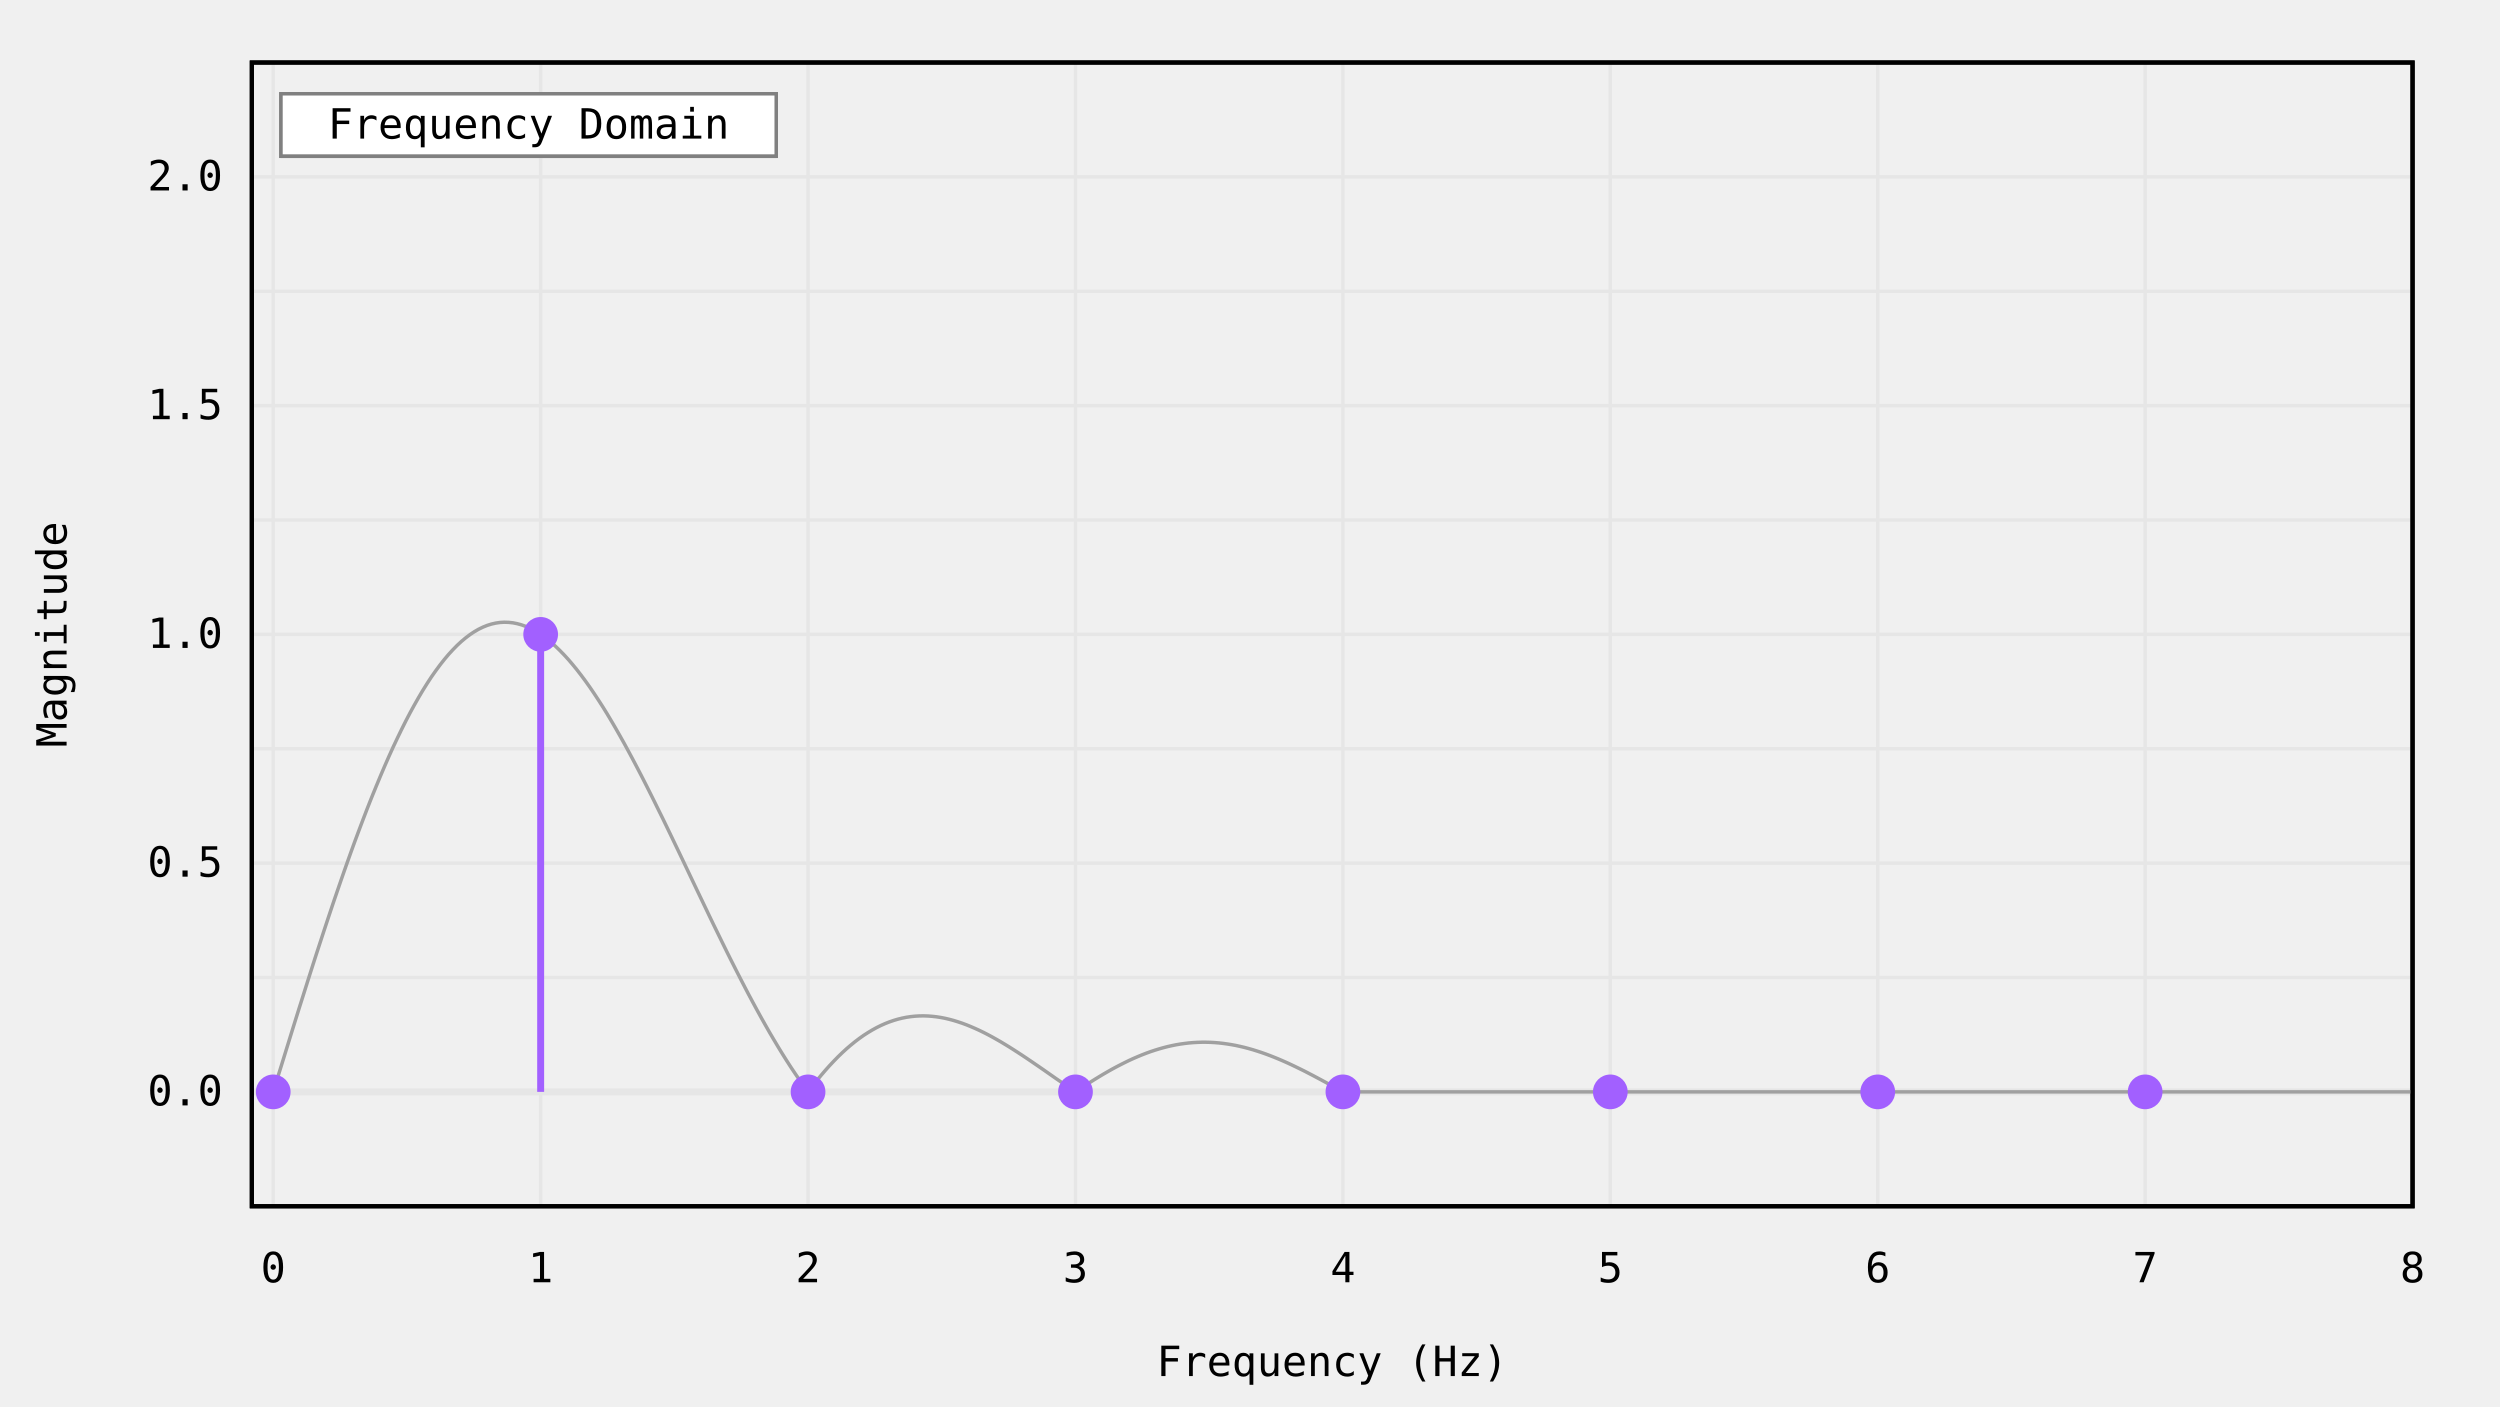
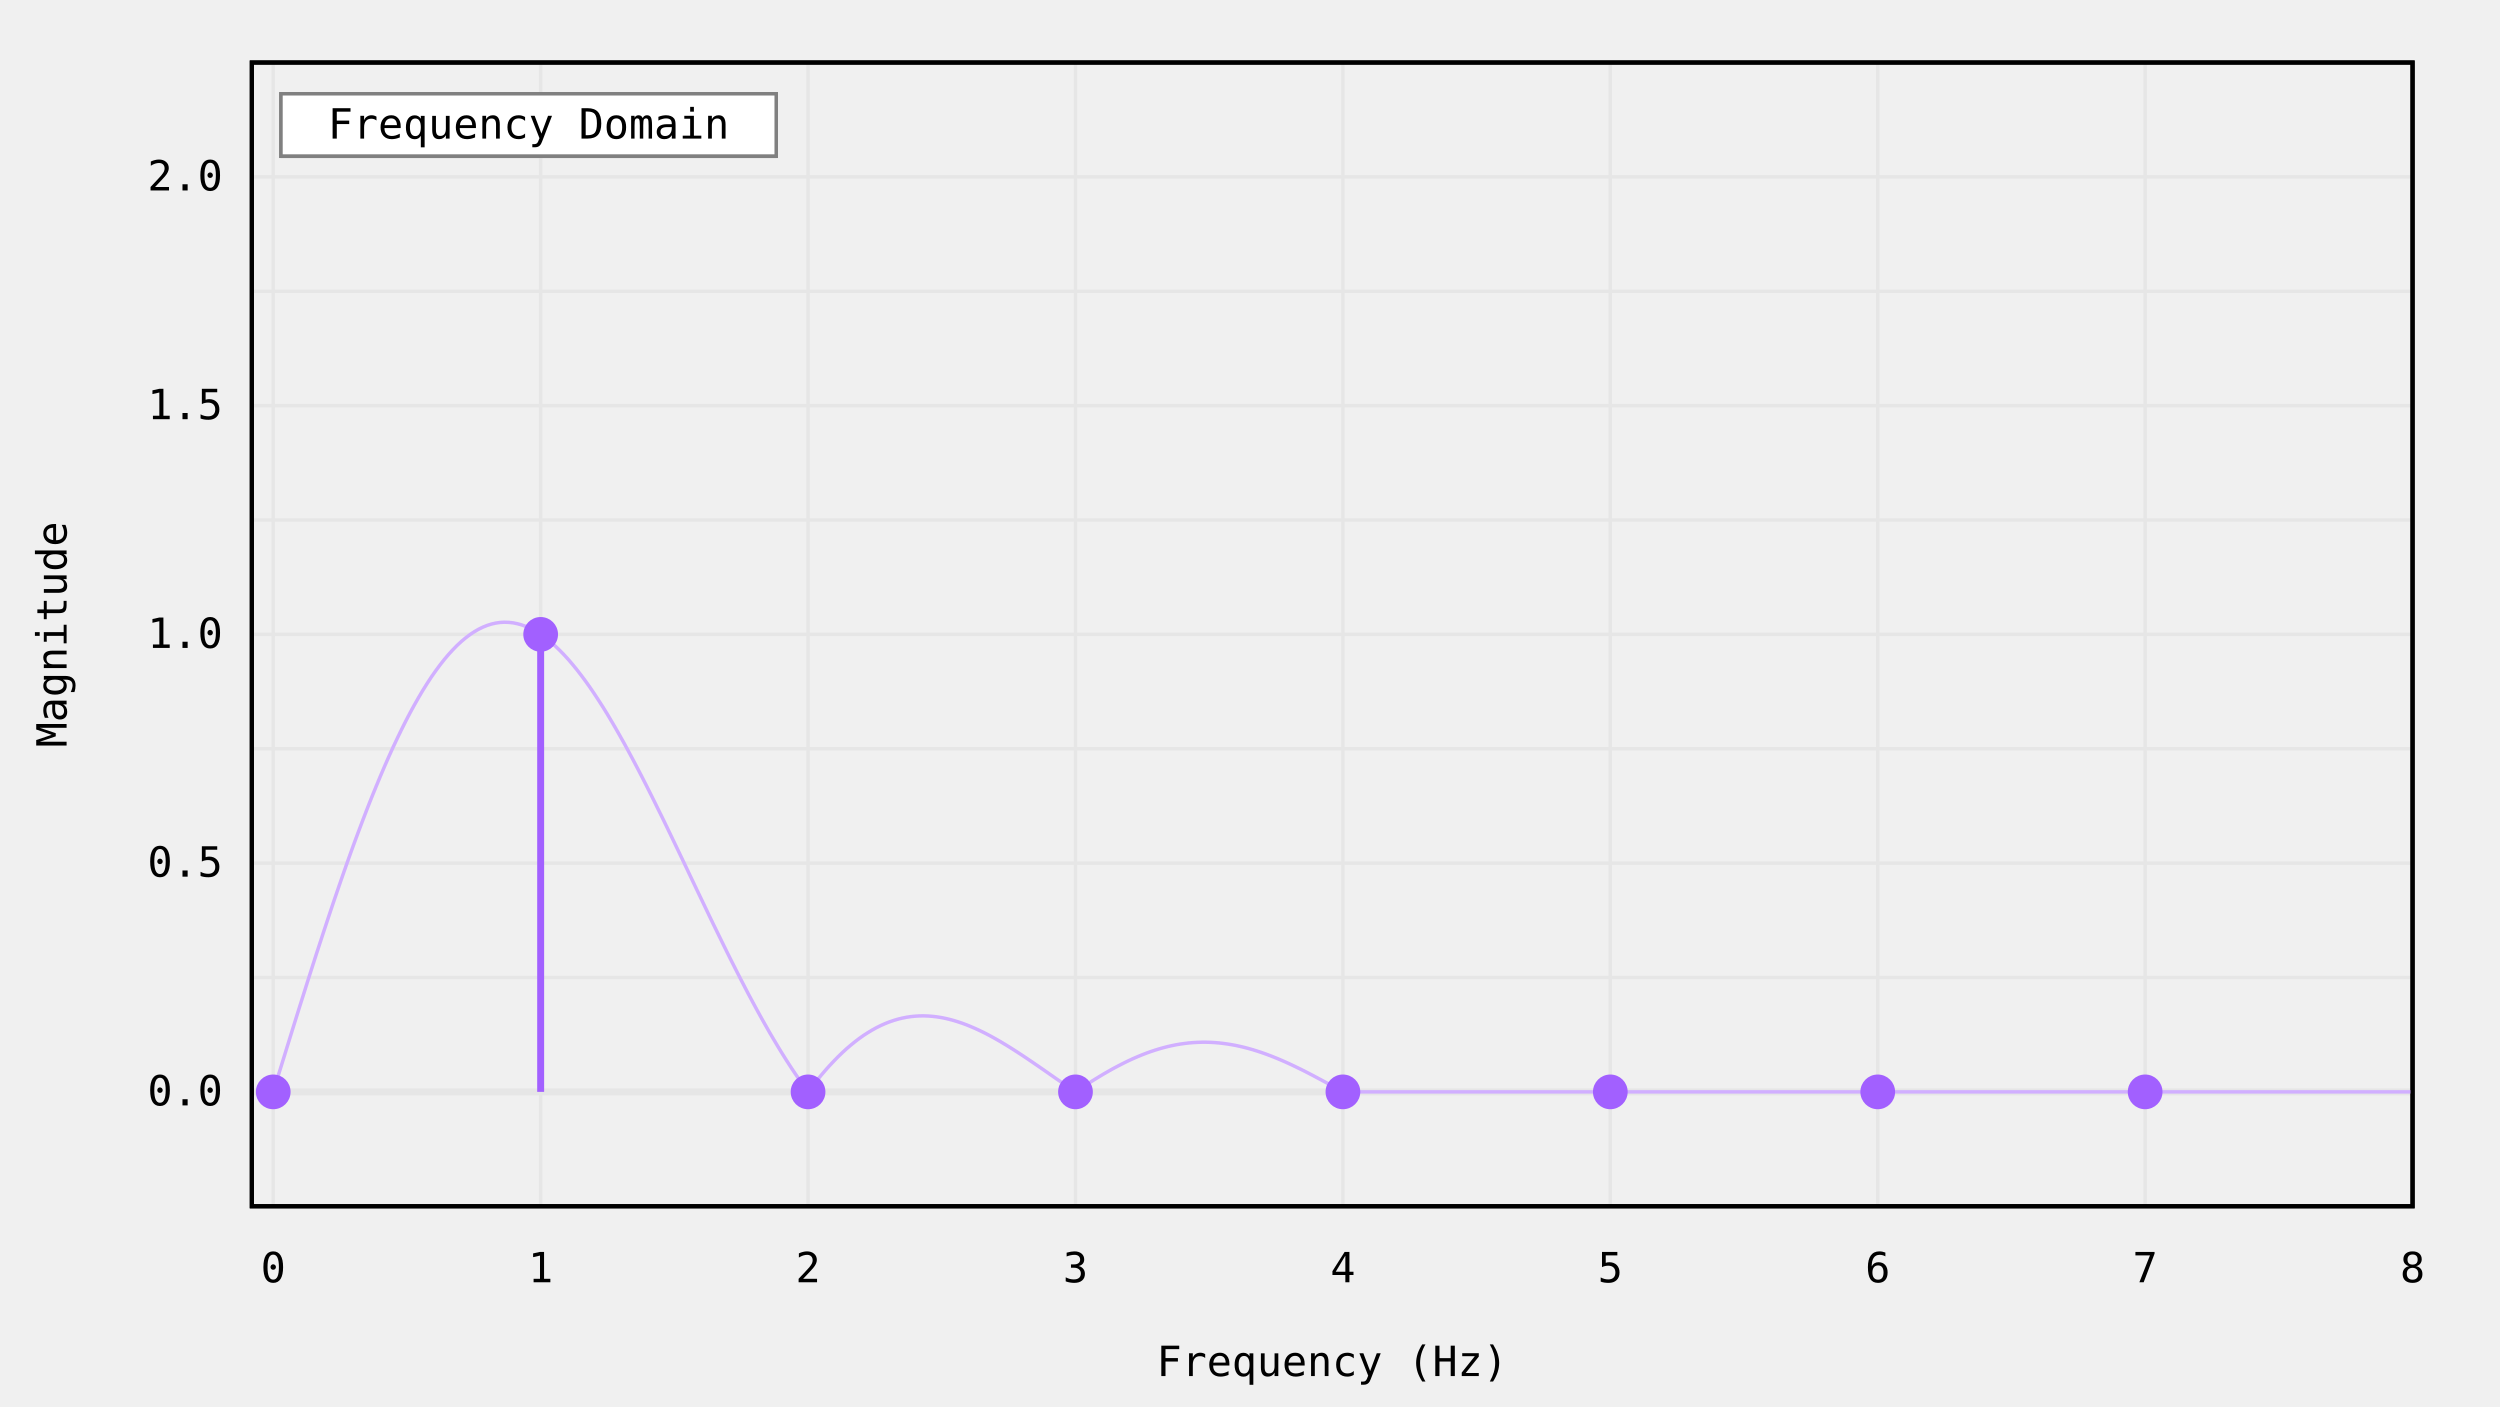
<svg xmlns="http://www.w3.org/2000/svg" xmlns:xlink="http://www.w3.org/1999/xlink" width="720" height="405" viewBox="0 0 720 405">
  <g id="gnuplot_canvas">
    <rect x="0" y="0" width="720" height="405" fill="none" />
    <defs>
      <circle id="gpDot" r="0.5" stroke-width="0.5" stroke="currentColor" />
      <path id="gpPt0" stroke-width="0.222" stroke="currentColor" d="M-1,0 h2 M0,-1 v2" />
      <path id="gpPt1" stroke-width="0.222" stroke="currentColor" d="M-1,-1 L1,1 M1,-1 L-1,1" />
      <path id="gpPt2" stroke-width="0.222" stroke="currentColor" d="M-1,0 L1,0 M0,-1 L0,1 M-1,-1 L1,1 M-1,1 L1,-1" />
      <rect id="gpPt3" stroke-width="0.222" stroke="currentColor" x="-1" y="-1" width="2" height="2" />
      <rect id="gpPt4" stroke-width="0.222" stroke="currentColor" fill="currentColor" x="-1" y="-1" width="2" height="2" />
      <circle id="gpPt5" stroke-width="0.222" stroke="currentColor" cx="0" cy="0" r="1" />
      <use xlink:href="#gpPt5" id="gpPt6" fill="currentColor" stroke="none" />
      <path id="gpPt7" stroke-width="0.222" stroke="currentColor" d="M0,-1.33 L-1.33,0.67 L1.33,0.67 z" />
      <use xlink:href="#gpPt7" id="gpPt8" fill="currentColor" stroke="none" />
      <use xlink:href="#gpPt7" id="gpPt9" stroke="currentColor" transform="rotate(180)" />
      <use xlink:href="#gpPt9" id="gpPt10" fill="currentColor" stroke="none" />
      <use xlink:href="#gpPt3" id="gpPt11" stroke="currentColor" transform="rotate(45)" />
      <use xlink:href="#gpPt11" id="gpPt12" fill="currentColor" stroke="none" />
      <path id="gpPt13" stroke-width="0.222" stroke="currentColor" d="M0,1.330 L1.265,0.411 L0.782,-1.067 L-0.782,-1.076 L-1.265,0.411 z" />
      <use xlink:href="#gpPt13" id="gpPt14" fill="currentColor" stroke="none" />
      <filter id="textbox" filterUnits="objectBoundingBox" x="0" y="0" height="1" width="1">
        <feFlood flood-color="white" flood-opacity="1" result="bgnd" />
        <feComposite in="SourceGraphic" in2="bgnd" operator="atop" />
      </filter>
      <filter id="greybox" filterUnits="objectBoundingBox" x="0" y="0" height="1" width="1">
        <feFlood flood-color="lightgrey" flood-opacity="1" result="grey" />
        <feComposite in="SourceGraphic" in2="grey" operator="atop" />
      </filter>
    </defs>
    <g fill="none" color="white" stroke="currentColor" stroke-width="1.00" stroke-linecap="butt" stroke-linejoin="miter">
</g>
    <g fill="none" color="white" stroke="currentColor" stroke-width="1.20" stroke-linecap="butt" stroke-linejoin="miter">
</g>
    <g fill="none" color="black" stroke="currentColor" stroke-width="1.20" stroke-linecap="butt" stroke-linejoin="miter">
</g>
    <g fill="none" color="black" stroke="black" stroke-width="1.00" stroke-linecap="butt" stroke-linejoin="miter">
</g>
    <g fill="none" color="black" stroke="currentColor" stroke-width="1.00" stroke-linecap="butt" stroke-linejoin="miter">
      <path stroke="rgb(230, 230, 230)" class="gridline" d="M72.53,347.40 L694.82,347.40  " />
    </g>
    <g fill="none" color="black" stroke="rgb(230, 230, 230)" stroke-width="1.20" stroke-linecap="butt" stroke-linejoin="miter">
</g>
    <g fill="none" color="black" stroke="currentColor" stroke-width="1.20" stroke-linecap="butt" stroke-linejoin="miter">
      <path stroke="black" d="M72.53,347.40 M694.82,347.40  " />
    </g>
    <g fill="none" color="black" stroke="black" stroke-width="1.00" stroke-linecap="butt" stroke-linejoin="miter">
</g>
    <g fill="none" color="black" stroke="currentColor" stroke-width="1.00" stroke-linecap="butt" stroke-linejoin="miter">
      <path stroke="rgb(230, 230, 230)" class="gridline" d="M72.53,314.46 L694.82,314.46  " />
    </g>
    <g fill="none" color="black" stroke="rgb(230, 230, 230)" stroke-width="1.20" stroke-linecap="butt" stroke-linejoin="miter">
</g>
    <g fill="none" color="black" stroke="currentColor" stroke-width="1.20" stroke-linecap="butt" stroke-linejoin="miter">
      <path stroke="black" d="M72.53,314.46 M694.82,314.46  " />
      <g transform="translate(64.14,318.36)" stroke="none" fill="black" font-family="monospace" font-size="12.00" text-anchor="end">
        <text>
          <tspan font-family="monospace"> 0.0</tspan>
        </text>
      </g>
    </g>
    <g fill="none" color="black" stroke="currentColor" stroke-width="1.20" stroke-linecap="butt" stroke-linejoin="miter">
</g>
    <g fill="none" color="black" stroke="black" stroke-width="1.00" stroke-linecap="butt" stroke-linejoin="miter">
</g>
    <g fill="none" color="black" stroke="currentColor" stroke-width="1.00" stroke-linecap="butt" stroke-linejoin="miter">
      <path stroke="rgb(230, 230, 230)" class="gridline" d="M72.53,281.52 L694.82,281.52  " />
    </g>
    <g fill="none" color="black" stroke="rgb(230, 230, 230)" stroke-width="1.20" stroke-linecap="butt" stroke-linejoin="miter">
</g>
    <g fill="none" color="black" stroke="currentColor" stroke-width="1.20" stroke-linecap="butt" stroke-linejoin="miter">
      <path stroke="black" d="M72.53,281.52 M694.82,281.52  " />
    </g>
    <g fill="none" color="black" stroke="black" stroke-width="1.00" stroke-linecap="butt" stroke-linejoin="miter">
</g>
    <g fill="none" color="black" stroke="currentColor" stroke-width="1.00" stroke-linecap="butt" stroke-linejoin="miter">
      <path stroke="rgb(230, 230, 230)" class="gridline" d="M72.53,248.58 L694.82,248.58  " />
    </g>
    <g fill="none" color="black" stroke="rgb(230, 230, 230)" stroke-width="1.20" stroke-linecap="butt" stroke-linejoin="miter">
</g>
    <g fill="none" color="black" stroke="currentColor" stroke-width="1.20" stroke-linecap="butt" stroke-linejoin="miter">
      <path stroke="black" d="M72.53,248.58 M694.82,248.58  " />
      <g transform="translate(64.14,252.48)" stroke="none" fill="black" font-family="monospace" font-size="12.00" text-anchor="end">
        <text>
          <tspan font-family="monospace"> 0.5</tspan>
        </text>
      </g>
    </g>
    <g fill="none" color="black" stroke="currentColor" stroke-width="1.20" stroke-linecap="butt" stroke-linejoin="miter">
</g>
    <g fill="none" color="black" stroke="black" stroke-width="1.00" stroke-linecap="butt" stroke-linejoin="miter">
</g>
    <g fill="none" color="black" stroke="currentColor" stroke-width="1.00" stroke-linecap="butt" stroke-linejoin="miter">
      <path stroke="rgb(230, 230, 230)" class="gridline" d="M72.53,215.64 L694.82,215.64  " />
    </g>
    <g fill="none" color="black" stroke="rgb(230, 230, 230)" stroke-width="1.20" stroke-linecap="butt" stroke-linejoin="miter">
</g>
    <g fill="none" color="black" stroke="currentColor" stroke-width="1.20" stroke-linecap="butt" stroke-linejoin="miter">
      <path stroke="black" d="M72.53,215.64 M694.82,215.64  " />
    </g>
    <g fill="none" color="black" stroke="black" stroke-width="1.00" stroke-linecap="butt" stroke-linejoin="miter">
</g>
    <g fill="none" color="black" stroke="currentColor" stroke-width="1.00" stroke-linecap="butt" stroke-linejoin="miter">
      <path stroke="rgb(230, 230, 230)" class="gridline" d="M72.53,182.70 L694.82,182.70  " />
    </g>
    <g fill="none" color="black" stroke="rgb(230, 230, 230)" stroke-width="1.20" stroke-linecap="butt" stroke-linejoin="miter">
</g>
    <g fill="none" color="black" stroke="currentColor" stroke-width="1.20" stroke-linecap="butt" stroke-linejoin="miter">
      <path stroke="black" d="M72.53,182.70 M694.82,182.70  " />
      <g transform="translate(64.14,186.60)" stroke="none" fill="black" font-family="monospace" font-size="12.00" text-anchor="end">
        <text>
          <tspan font-family="monospace"> 1.0</tspan>
        </text>
      </g>
    </g>
    <g fill="none" color="black" stroke="currentColor" stroke-width="1.20" stroke-linecap="butt" stroke-linejoin="miter">
</g>
    <g fill="none" color="black" stroke="black" stroke-width="1.00" stroke-linecap="butt" stroke-linejoin="miter">
</g>
    <g fill="none" color="black" stroke="currentColor" stroke-width="1.00" stroke-linecap="butt" stroke-linejoin="miter">
      <path stroke="rgb(230, 230, 230)" class="gridline" d="M72.53,149.77 L694.82,149.77  " />
    </g>
    <g fill="none" color="black" stroke="rgb(230, 230, 230)" stroke-width="1.20" stroke-linecap="butt" stroke-linejoin="miter">
</g>
    <g fill="none" color="black" stroke="currentColor" stroke-width="1.20" stroke-linecap="butt" stroke-linejoin="miter">
      <path stroke="black" d="M72.53,149.77 M694.82,149.77  " />
    </g>
    <g fill="none" color="black" stroke="black" stroke-width="1.00" stroke-linecap="butt" stroke-linejoin="miter">
</g>
    <g fill="none" color="black" stroke="currentColor" stroke-width="1.00" stroke-linecap="butt" stroke-linejoin="miter">
      <path stroke="rgb(230, 230, 230)" class="gridline" d="M72.53,116.83 L694.82,116.83  " />
    </g>
    <g fill="none" color="black" stroke="rgb(230, 230, 230)" stroke-width="1.20" stroke-linecap="butt" stroke-linejoin="miter">
</g>
    <g fill="none" color="black" stroke="currentColor" stroke-width="1.20" stroke-linecap="butt" stroke-linejoin="miter">
      <path stroke="black" d="M72.53,116.83 M694.82,116.83  " />
      <g transform="translate(64.14,120.73)" stroke="none" fill="black" font-family="monospace" font-size="12.00" text-anchor="end">
        <text>
          <tspan font-family="monospace"> 1.5</tspan>
        </text>
      </g>
    </g>
    <g fill="none" color="black" stroke="currentColor" stroke-width="1.20" stroke-linecap="butt" stroke-linejoin="miter">
</g>
    <g fill="none" color="black" stroke="black" stroke-width="1.00" stroke-linecap="butt" stroke-linejoin="miter">
</g>
    <g fill="none" color="black" stroke="currentColor" stroke-width="1.00" stroke-linecap="butt" stroke-linejoin="miter">
      <path stroke="rgb(230, 230, 230)" class="gridline" d="M72.53,83.89 L694.82,83.89  " />
    </g>
    <g fill="none" color="black" stroke="rgb(230, 230, 230)" stroke-width="1.20" stroke-linecap="butt" stroke-linejoin="miter">
</g>
    <g fill="none" color="black" stroke="currentColor" stroke-width="1.20" stroke-linecap="butt" stroke-linejoin="miter">
      <path stroke="black" d="M72.53,83.89 M694.82,83.89  " />
    </g>
    <g fill="none" color="black" stroke="black" stroke-width="1.00" stroke-linecap="butt" stroke-linejoin="miter">
</g>
    <g fill="none" color="black" stroke="currentColor" stroke-width="1.00" stroke-linecap="butt" stroke-linejoin="miter">
      <path stroke="rgb(230, 230, 230)" class="gridline" d="M72.53,50.95 L694.82,50.95  " />
    </g>
    <g fill="none" color="black" stroke="rgb(230, 230, 230)" stroke-width="1.20" stroke-linecap="butt" stroke-linejoin="miter">
</g>
    <g fill="none" color="black" stroke="currentColor" stroke-width="1.20" stroke-linecap="butt" stroke-linejoin="miter">
      <path stroke="black" d="M72.53,50.95 M694.82,50.95  " />
      <g transform="translate(64.14,54.85)" stroke="none" fill="black" font-family="monospace" font-size="12.00" text-anchor="end">
        <text>
          <tspan font-family="monospace"> 2.0</tspan>
        </text>
      </g>
    </g>
    <g fill="none" color="black" stroke="currentColor" stroke-width="1.20" stroke-linecap="butt" stroke-linejoin="miter">
</g>
    <g fill="none" color="black" stroke="black" stroke-width="1.00" stroke-linecap="butt" stroke-linejoin="miter">
</g>
    <g fill="none" color="black" stroke="currentColor" stroke-width="1.00" stroke-linecap="butt" stroke-linejoin="miter">
      <path stroke="rgb(230, 230, 230)" class="gridline" d="M72.53,18.01 L694.82,18.01  " />
    </g>
    <g fill="none" color="black" stroke="rgb(230, 230, 230)" stroke-width="1.20" stroke-linecap="butt" stroke-linejoin="miter">
</g>
    <g fill="none" color="black" stroke="currentColor" stroke-width="1.20" stroke-linecap="butt" stroke-linejoin="miter">
      <path stroke="black" d="M72.53,18.01 M694.82,18.01  " />
    </g>
    <g fill="none" color="black" stroke="black" stroke-width="1.00" stroke-linecap="butt" stroke-linejoin="miter">
</g>
    <g fill="none" color="black" stroke="currentColor" stroke-width="1.00" stroke-linecap="butt" stroke-linejoin="miter">
      <path stroke="rgb(230, 230, 230)" class="gridline" d="M78.69,347.40 L78.69,18.01  " />
    </g>
    <g fill="none" color="black" stroke="rgb(230, 230, 230)" stroke-width="1.20" stroke-linecap="butt" stroke-linejoin="miter">
</g>
    <g fill="none" color="black" stroke="currentColor" stroke-width="1.20" stroke-linecap="butt" stroke-linejoin="miter">
      <path stroke="black" d="M78.69,347.40 M78.69,18.01  " />
      <g transform="translate(78.69,369.30)" stroke="none" fill="black" font-family="monospace" font-size="12.00" text-anchor="middle">
        <text>
          <tspan font-family="monospace"> 0</tspan>
        </text>
      </g>
    </g>
    <g fill="none" color="black" stroke="currentColor" stroke-width="1.20" stroke-linecap="butt" stroke-linejoin="miter">
</g>
    <g fill="none" color="black" stroke="black" stroke-width="1.00" stroke-linecap="butt" stroke-linejoin="miter">
</g>
    <g fill="none" color="black" stroke="currentColor" stroke-width="1.00" stroke-linecap="butt" stroke-linejoin="miter">
      <path stroke="rgb(230, 230, 230)" class="gridline" d="M155.71,347.40 L155.71,45.01 M155.71,27.01 L155.71,18.01  " />
    </g>
    <g fill="none" color="black" stroke="rgb(230, 230, 230)" stroke-width="1.20" stroke-linecap="butt" stroke-linejoin="miter">
</g>
    <g fill="none" color="black" stroke="currentColor" stroke-width="1.20" stroke-linecap="butt" stroke-linejoin="miter">
      <path stroke="black" d="M155.71,347.40 M155.71,18.01  " />
      <g transform="translate(155.71,369.30)" stroke="none" fill="black" font-family="monospace" font-size="12.00" text-anchor="middle">
        <text>
          <tspan font-family="monospace"> 1</tspan>
        </text>
      </g>
    </g>
    <g fill="none" color="black" stroke="currentColor" stroke-width="1.20" stroke-linecap="butt" stroke-linejoin="miter">
</g>
    <g fill="none" color="black" stroke="black" stroke-width="1.00" stroke-linecap="butt" stroke-linejoin="miter">
</g>
    <g fill="none" color="black" stroke="currentColor" stroke-width="1.00" stroke-linecap="butt" stroke-linejoin="miter">
      <path stroke="rgb(230, 230, 230)" class="gridline" d="M232.72,347.40 L232.72,18.01  " />
    </g>
    <g fill="none" color="black" stroke="rgb(230, 230, 230)" stroke-width="1.20" stroke-linecap="butt" stroke-linejoin="miter">
</g>
    <g fill="none" color="black" stroke="currentColor" stroke-width="1.20" stroke-linecap="butt" stroke-linejoin="miter">
      <path stroke="black" d="M232.72,347.40 M232.72,18.01  " />
      <g transform="translate(232.72,369.30)" stroke="none" fill="black" font-family="monospace" font-size="12.00" text-anchor="middle">
        <text>
          <tspan font-family="monospace"> 2</tspan>
        </text>
      </g>
    </g>
    <g fill="none" color="black" stroke="currentColor" stroke-width="1.20" stroke-linecap="butt" stroke-linejoin="miter">
</g>
    <g fill="none" color="black" stroke="black" stroke-width="1.00" stroke-linecap="butt" stroke-linejoin="miter">
</g>
    <g fill="none" color="black" stroke="currentColor" stroke-width="1.00" stroke-linecap="butt" stroke-linejoin="miter">
      <path stroke="rgb(230, 230, 230)" class="gridline" d="M309.74,347.40 L309.74,18.01  " />
    </g>
    <g fill="none" color="black" stroke="rgb(230, 230, 230)" stroke-width="1.20" stroke-linecap="butt" stroke-linejoin="miter">
</g>
    <g fill="none" color="black" stroke="currentColor" stroke-width="1.20" stroke-linecap="butt" stroke-linejoin="miter">
      <path stroke="black" d="M309.74,347.40 M309.74,18.01  " />
      <g transform="translate(309.74,369.30)" stroke="none" fill="black" font-family="monospace" font-size="12.00" text-anchor="middle">
        <text>
          <tspan font-family="monospace"> 3</tspan>
        </text>
      </g>
    </g>
    <g fill="none" color="black" stroke="currentColor" stroke-width="1.20" stroke-linecap="butt" stroke-linejoin="miter">
</g>
    <g fill="none" color="black" stroke="black" stroke-width="1.00" stroke-linecap="butt" stroke-linejoin="miter">
</g>
    <g fill="none" color="black" stroke="currentColor" stroke-width="1.00" stroke-linecap="butt" stroke-linejoin="miter">
      <path stroke="rgb(230, 230, 230)" class="gridline" d="M386.76,347.40 L386.76,18.01  " />
    </g>
    <g fill="none" color="black" stroke="rgb(230, 230, 230)" stroke-width="1.20" stroke-linecap="butt" stroke-linejoin="miter">
</g>
    <g fill="none" color="black" stroke="currentColor" stroke-width="1.20" stroke-linecap="butt" stroke-linejoin="miter">
      <path stroke="black" d="M386.76,347.40 M386.76,18.01  " />
      <g transform="translate(386.76,369.30)" stroke="none" fill="black" font-family="monospace" font-size="12.00" text-anchor="middle">
        <text>
          <tspan font-family="monospace"> 4</tspan>
        </text>
      </g>
    </g>
    <g fill="none" color="black" stroke="currentColor" stroke-width="1.20" stroke-linecap="butt" stroke-linejoin="miter">
</g>
    <g fill="none" color="black" stroke="black" stroke-width="1.00" stroke-linecap="butt" stroke-linejoin="miter">
</g>
    <g fill="none" color="black" stroke="currentColor" stroke-width="1.00" stroke-linecap="butt" stroke-linejoin="miter">
      <path stroke="rgb(230, 230, 230)" class="gridline" d="M463.77,347.40 L463.77,18.01  " />
    </g>
    <g fill="none" color="black" stroke="rgb(230, 230, 230)" stroke-width="1.20" stroke-linecap="butt" stroke-linejoin="miter">
</g>
    <g fill="none" color="black" stroke="currentColor" stroke-width="1.20" stroke-linecap="butt" stroke-linejoin="miter">
      <path stroke="black" d="M463.77,347.40 M463.77,18.01  " />
      <g transform="translate(463.77,369.30)" stroke="none" fill="black" font-family="monospace" font-size="12.00" text-anchor="middle">
        <text>
          <tspan font-family="monospace"> 5</tspan>
        </text>
      </g>
    </g>
    <g fill="none" color="black" stroke="currentColor" stroke-width="1.20" stroke-linecap="butt" stroke-linejoin="miter">
</g>
    <g fill="none" color="black" stroke="black" stroke-width="1.00" stroke-linecap="butt" stroke-linejoin="miter">
</g>
    <g fill="none" color="black" stroke="currentColor" stroke-width="1.00" stroke-linecap="butt" stroke-linejoin="miter">
      <path stroke="rgb(230, 230, 230)" class="gridline" d="M540.79,347.40 L540.79,18.01  " />
    </g>
    <g fill="none" color="black" stroke="rgb(230, 230, 230)" stroke-width="1.20" stroke-linecap="butt" stroke-linejoin="miter">
</g>
    <g fill="none" color="black" stroke="currentColor" stroke-width="1.20" stroke-linecap="butt" stroke-linejoin="miter">
      <path stroke="black" d="M540.79,347.40 M540.79,18.01  " />
      <g transform="translate(540.79,369.30)" stroke="none" fill="black" font-family="monospace" font-size="12.00" text-anchor="middle">
        <text>
          <tspan font-family="monospace"> 6</tspan>
        </text>
      </g>
    </g>
    <g fill="none" color="black" stroke="currentColor" stroke-width="1.20" stroke-linecap="butt" stroke-linejoin="miter">
</g>
    <g fill="none" color="black" stroke="black" stroke-width="1.00" stroke-linecap="butt" stroke-linejoin="miter">
</g>
    <g fill="none" color="black" stroke="currentColor" stroke-width="1.00" stroke-linecap="butt" stroke-linejoin="miter">
      <path stroke="rgb(230, 230, 230)" class="gridline" d="M617.80,347.40 L617.80,18.01  " />
    </g>
    <g fill="none" color="black" stroke="rgb(230, 230, 230)" stroke-width="1.20" stroke-linecap="butt" stroke-linejoin="miter">
</g>
    <g fill="none" color="black" stroke="currentColor" stroke-width="1.20" stroke-linecap="butt" stroke-linejoin="miter">
      <path stroke="black" d="M617.80,347.40 M617.80,18.01  " />
      <g transform="translate(617.80,369.30)" stroke="none" fill="black" font-family="monospace" font-size="12.00" text-anchor="middle">
        <text>
          <tspan font-family="monospace"> 7</tspan>
        </text>
      </g>
    </g>
    <g fill="none" color="black" stroke="currentColor" stroke-width="1.20" stroke-linecap="butt" stroke-linejoin="miter">
</g>
    <g fill="none" color="black" stroke="black" stroke-width="1.00" stroke-linecap="butt" stroke-linejoin="miter">
</g>
    <g fill="none" color="black" stroke="currentColor" stroke-width="1.00" stroke-linecap="butt" stroke-linejoin="miter">
      <path stroke="rgb(230, 230, 230)" class="gridline" d="M694.82,347.40 L694.82,18.01  " />
    </g>
    <g fill="none" color="black" stroke="rgb(230, 230, 230)" stroke-width="1.20" stroke-linecap="butt" stroke-linejoin="miter">
</g>
    <g fill="none" color="black" stroke="currentColor" stroke-width="1.20" stroke-linecap="butt" stroke-linejoin="miter">
      <path stroke="black" d="M694.82,347.40 M694.82,18.01  " />
      <g transform="translate(694.82,369.30)" stroke="none" fill="black" font-family="monospace" font-size="12.00" text-anchor="middle">
        <text>
          <tspan font-family="monospace"> 8</tspan>
        </text>
      </g>
    </g>
    <g fill="none" color="black" stroke="currentColor" stroke-width="1.20" stroke-linecap="butt" stroke-linejoin="miter">
</g>
    <g fill="none" color="black" stroke="black" stroke-width="2.00" stroke-linecap="butt" stroke-linejoin="miter">
</g>
    <g fill="none" color="black" stroke="currentColor" stroke-width="2.00" stroke-linecap="butt" stroke-linejoin="miter">
      <path stroke="rgb(230, 230, 230)" d="M72.53,314.46 L694.82,314.46  " />
    </g>
    <g fill="none" color="black" stroke="rgb(230, 230, 230)" stroke-width="1.20" stroke-linecap="butt" stroke-linejoin="miter">
</g>
    <g fill="none" color="black" stroke="currentColor" stroke-width="1.20" stroke-linecap="butt" stroke-linejoin="miter">
      <path stroke="black" d="M72.53,18.01 L72.53,347.40 L694.82,347.40 L694.82,18.01 L72.53,18.01 Z  " />
    </g>
    <g fill="none" color="black" stroke="currentColor" stroke-width="1.20" stroke-linecap="butt" stroke-linejoin="miter">
      <g transform="translate(19.18,182.71) rotate(270)" stroke="none" fill="black" font-family="monospace" font-size="12.00" text-anchor="middle">
        <text>
          <tspan font-family="monospace">Magnitude</tspan>
        </text>
      </g>
    </g>
    <g fill="none" color="black" stroke="currentColor" stroke-width="1.20" stroke-linecap="butt" stroke-linejoin="miter">
      <g transform="translate(383.67,396.30)" stroke="none" fill="black" font-family="monospace" font-size="12.00" text-anchor="middle">
        <text>
          <tspan font-family="monospace">Frequency (Hz)</tspan>
        </text>
      </g>
    </g>
    <g fill="none" color="black" stroke="currentColor" stroke-width="1.20" stroke-linecap="butt" stroke-linejoin="miter">
</g>
    <g fill="none" color="black" stroke="currentColor" stroke-width="1.00" stroke-linecap="butt" stroke-linejoin="miter">
</g>
    <g fill="none" color="black" stroke="currentColor" stroke-width="1.00" stroke-linecap="butt" stroke-linejoin="miter">
      <path stroke="rgb(128, 128, 128)" d="M80.92,45.01 L80.92,27.01 L223.55,27.01 L223.55,45.01 L80.92,45.01 Z  " />
      <path stroke="rgb(128, 128, 128)" d="M80.92,45.01 L223.55,45.01  " />
    </g>
    <g id="gnuplot_plot_1">
      <g fill="none" color="black" stroke="currentColor" stroke-width="1.00" stroke-linecap="butt" stroke-linejoin="miter">
-         <path stroke="rgb(160, 160, 160)" d="M78.69,314.46 L79.92,310.46 L81.16,306.47 L82.39,302.49 L83.62,298.51 L84.85,294.55 L86.08,290.61 L87.32,286.69   L88.55,282.79 L89.78,278.93 L91.01,275.09 L92.25,271.29 L93.48,267.53 L94.71,263.82 L95.94,260.14 L97.18,256.52   L98.41,252.95 L99.64,249.43 L100.87,245.98 L102.10,242.58 L103.34,239.25 L104.57,235.99 L105.80,232.79 L107.03,229.67   L108.27,226.63 L109.50,223.66 L110.73,220.77 L111.96,217.96 L113.19,215.24 L114.43,212.61 L115.66,210.07 L116.89,207.61   L118.12,205.25 L119.36,202.99 L120.59,200.82 L121.82,198.75 L123.05,196.78 L124.28,194.90 L125.52,193.14 L126.75,191.47   L127.98,189.91 L129.21,188.45 L130.45,187.10 L131.68,185.85 L132.91,184.71 L134.14,183.68 L135.38,182.75 L136.61,181.93   L137.84,181.22 L139.07,180.62 L140.30,180.12 L141.54,179.73 L142.77,179.45 L144.00,179.27 L145.23,179.20 L146.47,179.24   L147.70,179.37 L148.93,179.61 L150.16,179.95 L151.39,180.39 L152.63,180.93 L153.86,181.57 L155.09,182.30 L156.32,183.13   L157.56,184.05 L158.79,185.06 L160.02,186.16 L161.25,187.35 L162.48,188.62 L163.72,189.98 L164.95,191.42 L166.18,192.93   L167.41,194.52 L168.65,196.19 L169.88,197.92 L171.11,199.73 L172.34,201.60 L173.58,203.53 L174.81,205.52 L176.04,207.58   L177.27,209.68 L178.50,211.84 L179.74,214.05 L180.97,216.31 L182.20,218.60 L183.43,220.94 L184.67,223.32 L185.90,225.73   L187.13,228.17 L188.36,230.64 L189.59,233.14 L190.83,235.65 L192.06,238.19 L193.29,240.74 L194.52,243.31 L195.76,245.89   L196.99,248.47 L198.22,251.06 L199.45,253.65 L200.68,256.23 L201.92,258.82 L203.15,261.39 L204.38,263.96 L205.61,266.51   L206.85,269.04 L208.08,271.56 L209.31,274.06 L210.54,276.53 L211.78,278.98 L213.01,281.40 L214.24,283.78 L215.47,286.14   L216.70,288.45 L217.94,290.74 L219.17,292.98 L220.40,295.17 L221.63,297.33 L222.87,299.44 L224.10,301.50 L225.33,303.51   L226.56,305.47 L227.79,307.38 L229.03,309.23 L230.26,311.03 L231.49,312.78 L232.72,314.46 L233.96,312.83 L235.19,311.27   L236.42,309.76 L237.65,308.32 L238.88,306.94 L240.12,305.62 L241.35,304.36 L242.58,303.17 L243.81,302.04 L245.05,300.98   L246.28,299.98 L247.51,299.05 L248.74,298.18 L249.98,297.38 L251.21,296.64 L252.44,295.96 L253.67,295.35 L254.90,294.80   L256.14,294.31 L257.37,293.89 L258.60,293.52 L259.83,293.22 L261.07,292.97 L262.30,292.79 L263.53,292.66 L264.76,292.59   L265.99,292.57 L267.23,292.61 L268.46,292.70 L269.69,292.84 L270.92,293.03 L272.16,293.27 L273.39,293.56 L274.62,293.89   L275.85,294.27 L277.08,294.68 L278.32,295.14 L279.55,295.64 L280.78,296.17 L282.01,296.73 L283.25,297.33 L284.48,297.96   L285.71,298.62 L286.94,299.31 L288.18,300.02 L289.41,300.76 L290.64,301.51 L291.87,302.29 L293.10,303.08 L294.34,303.89   L295.57,304.71 L296.80,305.54 L298.03,306.38 L299.27,307.23 L300.50,308.08 L301.73,308.94 L302.96,309.80 L304.19,310.66   L305.43,311.51 L306.66,312.36 L307.89,313.21 L309.12,314.05 L310.36,314.05 L311.59,313.23 L312.82,312.43 L314.05,311.64   L315.28,310.87 L316.52,310.11 L317.75,309.37 L318.98,308.66 L320.21,307.96 L321.45,307.29 L322.68,306.65 L323.91,306.03   L325.14,305.43 L326.38,304.86 L327.61,304.33 L328.84,303.82 L330.07,303.34 L331.30,302.89 L332.54,302.48 L333.77,302.10   L335.00,301.75 L336.23,301.43 L337.47,301.15 L338.70,300.90 L339.93,300.69 L341.16,300.52 L342.39,300.37 L343.63,300.27   L344.86,300.20 L346.09,300.16 L347.32,300.16 L348.56,300.19 L349.79,300.26 L351.02,300.36 L352.25,300.50 L353.48,300.67   L354.72,300.87 L355.95,301.10 L357.18,301.37 L358.41,301.66 L359.65,301.99 L360.88,302.34 L362.11,302.73 L363.34,303.13   L364.58,303.57 L365.81,304.03 L367.04,304.52 L368.27,305.02 L369.50,305.55 L370.74,306.10 L371.97,306.67 L373.20,307.26   L374.43,307.86 L375.67,308.47 L376.90,309.11 L378.13,309.75 L379.36,310.40 L380.59,311.06 L381.83,311.73 L383.06,312.41   L384.29,313.09 L385.52,313.78 L386.76,314.46 L387.99,314.46 L389.22,314.46 L390.45,314.46 L391.68,314.46 L392.92,314.46   L394.15,314.46 L395.38,314.46 L396.61,314.46 L397.85,314.46 L399.08,314.46 L400.31,314.46 L401.54,314.46 L402.77,314.46   L404.01,314.46 L405.24,314.46 L406.47,314.46 L407.70,314.46 L408.94,314.46 L410.17,314.46 L411.40,314.46 L412.63,314.46   L413.87,314.46 L415.10,314.46 L416.33,314.46 L417.56,314.46 L418.79,314.46 L420.03,314.46 L421.26,314.46 L422.49,314.46   L423.72,314.46 L424.96,314.46 L426.19,314.46 L427.42,314.46 L428.65,314.46 L429.88,314.46 L431.12,314.46 L432.35,314.46   L433.58,314.46 L434.81,314.46 L436.05,314.46 L437.28,314.46 L438.51,314.46 L439.74,314.46 L440.97,314.46 L442.21,314.46   L443.44,314.46 L444.67,314.46 L445.90,314.46 L447.14,314.46 L448.37,314.46 L449.60,314.46 L450.83,314.46 L452.07,314.46   L453.30,314.46 L454.53,314.46 L455.76,314.46 L456.99,314.46 L458.23,314.46 L459.46,314.46 L460.69,314.46 L461.92,314.46   L463.16,314.46 L464.39,314.46 L465.62,314.46 L466.85,314.46 L468.08,314.46 L469.32,314.46 L470.55,314.46 L471.78,314.46   L473.01,314.46 L474.25,314.46 L475.48,314.46 L476.71,314.46 L477.94,314.46 L479.17,314.46 L480.41,314.46 L481.64,314.46   L482.87,314.46 L484.10,314.46 L485.34,314.46 L486.57,314.46 L487.80,314.46 L489.03,314.46 L490.27,314.46 L491.50,314.46   L492.73,314.46 L493.96,314.46 L495.19,314.46 L496.43,314.46 L497.66,314.46 L498.89,314.46 L500.12,314.46 L501.36,314.46   L502.59,314.46 L503.82,314.46 L505.05,314.46 L506.28,314.46 L507.52,314.46 L508.75,314.46 L509.98,314.46 L511.21,314.46   L512.45,314.46 L513.68,314.46 L514.91,314.46 L516.14,314.46 L517.37,314.46 L518.61,314.46 L519.84,314.46 L521.07,314.46   L522.30,314.46 L523.54,314.46 L524.77,314.46 L526.00,314.46 L527.23,314.46 L528.47,314.46 L529.70,314.46 L530.93,314.46   L532.16,314.46 L533.39,314.46 L534.63,314.46 L535.86,314.46 L537.09,314.46 L538.32,314.46 L539.56,314.46 L540.79,314.46   L542.02,314.46 L543.25,314.46 L544.48,314.46 L545.72,314.46 L546.95,314.46 L548.18,314.46 L549.41,314.46 L550.65,314.46   L551.88,314.46 L553.11,314.46 L554.34,314.46 L555.57,314.46 L556.81,314.46 L558.04,314.46 L559.27,314.46 L560.50,314.46   L561.74,314.46 L562.97,314.46 L564.20,314.46 L565.43,314.46 L566.67,314.46 L567.90,314.46 L569.13,314.46 L570.36,314.46   L571.59,314.46 L572.83,314.46 L574.06,314.46 L575.29,314.46 L576.52,314.46 L577.76,314.46 L578.99,314.46 L580.22,314.46   L581.45,314.46 L582.68,314.46 L583.92,314.46 L585.15,314.46 L586.38,314.46 L587.61,314.46 L588.85,314.46 L590.08,314.46   L591.31,314.46 L592.54,314.46 L593.77,314.46 L595.01,314.46 L596.24,314.46 L597.47,314.46 L598.70,314.46 L599.94,314.46   L601.17,314.46 L602.40,314.46 L603.63,314.46 L604.87,314.46 L606.10,314.46 L607.33,314.46 L608.56,314.46 L609.79,314.46   L611.03,314.46 L612.26,314.46 L613.49,314.46 L614.72,314.46 L615.96,314.46 L617.19,314.46 L618.42,314.46 L619.65,314.46   L620.88,314.46 L622.12,314.46 L623.35,314.46 L624.58,314.46 L625.81,314.46 L627.05,314.46 L628.28,314.46 L629.51,314.46   L630.74,314.46 L631.97,314.46 L633.21,314.46 L634.44,314.46 L635.67,314.46 L636.90,314.46 L638.14,314.46 L639.37,314.46   L640.60,314.46 L641.83,314.46 L643.07,314.46 L644.30,314.46 L645.53,314.46 L646.76,314.46 L647.99,314.46 L649.23,314.46   L650.46,314.46 L651.69,314.46 L652.92,314.46 L654.16,314.46 L655.39,314.46 L656.62,314.46 L657.85,314.46 L659.08,314.46   L660.32,314.46 L661.55,314.46 L662.78,314.46 L664.01,314.46 L665.25,314.46 L666.48,314.46 L667.71,314.46 L668.94,314.46   L670.17,314.46 L671.41,314.46 L672.64,314.46 L673.87,314.46 L675.10,314.46 L676.34,314.46 L677.57,314.46 L678.80,314.46   L680.03,314.46 L681.27,314.46 L682.50,314.46 L683.73,314.46 L684.96,314.46 L686.19,314.46 L687.43,314.46 L688.66,314.46   L689.89,314.46 L691.12,314.46 L692.36,314.46 L693.59,314.46 L694.82,314.46  " />
+         <path stroke="rgb(209, 175, 255)" d="M78.69,314.46 L79.92,310.46 L81.16,306.47 L82.39,302.49 L83.62,298.51 L84.85,294.55 L86.08,290.61 L87.32,286.69   L88.55,282.79 L89.78,278.93 L91.01,275.09 L92.25,271.29 L93.48,267.53 L94.71,263.82 L95.94,260.14 L97.18,256.52   L98.41,252.95 L99.64,249.43 L100.87,245.98 L102.10,242.58 L103.34,239.25 L104.57,235.99 L105.80,232.79 L107.03,229.67   L108.27,226.63 L109.50,223.66 L110.73,220.77 L111.96,217.96 L113.19,215.24 L114.43,212.61 L115.66,210.07 L116.89,207.61   L118.12,205.25 L119.36,202.99 L120.59,200.82 L121.82,198.75 L123.05,196.78 L124.28,194.90 L125.52,193.14 L126.75,191.47   L127.98,189.91 L129.21,188.45 L130.45,187.10 L131.68,185.85 L132.91,184.71 L134.14,183.68 L135.38,182.75 L136.61,181.93   L137.84,181.22 L139.07,180.62 L140.30,180.12 L141.54,179.73 L142.77,179.45 L144.00,179.27 L145.23,179.20 L146.47,179.24   L147.70,179.37 L148.93,179.61 L150.16,179.95 L151.39,180.39 L152.63,180.93 L153.86,181.57 L155.09,182.30 L156.32,183.13   L157.56,184.05 L158.79,185.06 L160.02,186.16 L161.25,187.35 L162.48,188.62 L163.72,189.98 L164.95,191.42 L166.18,192.93   L167.41,194.52 L168.65,196.19 L169.88,197.92 L171.11,199.73 L172.34,201.60 L173.58,203.53 L174.81,205.52 L176.04,207.58   L177.27,209.68 L178.50,211.84 L179.74,214.05 L180.97,216.31 L182.20,218.60 L183.43,220.94 L184.67,223.32 L185.90,225.73   L187.13,228.17 L188.36,230.64 L189.59,233.14 L190.83,235.65 L192.06,238.19 L193.29,240.74 L194.52,243.31 L195.76,245.89   L196.99,248.47 L198.22,251.06 L199.45,253.65 L200.68,256.23 L201.92,258.82 L203.15,261.39 L204.38,263.96 L205.61,266.51   L206.85,269.04 L208.08,271.56 L209.31,274.06 L210.54,276.53 L211.78,278.98 L213.01,281.40 L214.24,283.78 L215.47,286.14   L216.70,288.45 L217.94,290.74 L219.17,292.98 L220.40,295.17 L221.63,297.33 L222.87,299.44 L224.10,301.50 L225.33,303.51   L226.56,305.47 L227.79,307.38 L229.03,309.23 L230.26,311.03 L231.49,312.78 L232.72,314.46 L233.96,312.83 L235.19,311.27   L236.42,309.76 L237.65,308.32 L238.88,306.94 L240.12,305.62 L241.35,304.36 L242.58,303.17 L243.81,302.04 L245.05,300.98   L246.28,299.98 L247.51,299.05 L248.74,298.18 L249.98,297.38 L251.21,296.64 L252.44,295.96 L253.67,295.35 L254.90,294.80   L256.14,294.31 L257.37,293.89 L258.60,293.52 L259.83,293.22 L261.07,292.97 L262.30,292.79 L263.53,292.66 L264.76,292.59   L265.99,292.57 L267.23,292.61 L268.46,292.70 L269.69,292.84 L270.92,293.03 L272.16,293.27 L273.39,293.56 L274.62,293.89   L275.85,294.27 L277.08,294.68 L278.32,295.14 L279.55,295.64 L280.78,296.17 L282.01,296.73 L283.25,297.33 L284.48,297.96   L285.71,298.62 L286.94,299.31 L288.18,300.02 L289.41,300.76 L290.64,301.51 L291.87,302.29 L293.10,303.08 L294.34,303.89   L295.57,304.71 L296.80,305.54 L298.03,306.38 L299.27,307.23 L300.50,308.08 L301.73,308.94 L302.96,309.80 L304.19,310.66   L305.43,311.51 L306.66,312.36 L307.89,313.21 L309.12,314.05 L310.36,314.05 L311.59,313.23 L312.82,312.43 L314.05,311.64   L315.28,310.87 L316.52,310.11 L317.75,309.37 L318.98,308.66 L320.21,307.96 L321.45,307.29 L322.68,306.65 L323.91,306.03   L325.14,305.43 L326.38,304.86 L327.61,304.33 L328.84,303.82 L330.07,303.34 L331.30,302.89 L332.54,302.48 L333.77,302.10   L335.00,301.75 L336.23,301.43 L337.47,301.15 L338.70,300.90 L339.93,300.69 L341.16,300.52 L342.39,300.37 L343.63,300.27   L344.86,300.20 L346.09,300.16 L347.32,300.16 L348.56,300.19 L349.79,300.26 L351.02,300.36 L352.25,300.50 L353.48,300.67   L354.72,300.87 L355.95,301.10 L357.18,301.37 L358.41,301.66 L359.65,301.99 L360.88,302.34 L362.11,302.73 L363.34,303.13   L364.58,303.57 L365.81,304.03 L367.04,304.52 L368.27,305.02 L369.50,305.55 L370.74,306.10 L371.97,306.67 L373.20,307.26   L374.43,307.86 L375.67,308.47 L376.90,309.11 L378.13,309.75 L379.36,310.40 L380.59,311.06 L381.83,311.73 L383.06,312.41   L384.29,313.09 L385.52,313.78 L386.76,314.46 L387.99,314.46 L389.22,314.46 L390.45,314.46 L391.68,314.46 L392.92,314.46   L394.15,314.46 L395.38,314.46 L396.61,314.46 L397.85,314.46 L399.08,314.46 L400.31,314.46 L401.54,314.46 L402.77,314.46   L404.01,314.46 L405.24,314.46 L406.47,314.46 L407.70,314.46 L408.94,314.46 L410.17,314.46 L411.40,314.46 L412.63,314.46   L413.87,314.46 L415.10,314.46 L416.33,314.46 L417.56,314.46 L418.79,314.46 L420.03,314.46 L421.26,314.46 L422.49,314.46   L423.72,314.46 L424.96,314.46 L426.19,314.46 L427.42,314.46 L428.65,314.46 L429.88,314.46 L431.12,314.46 L432.35,314.46   L433.58,314.46 L434.81,314.46 L436.05,314.46 L437.28,314.46 L438.51,314.46 L439.74,314.46 L440.97,314.46 L442.21,314.46   L443.44,314.46 L444.67,314.46 L445.90,314.46 L447.14,314.46 L448.37,314.46 L449.60,314.46 L450.83,314.46 L452.07,314.46   L453.30,314.46 L454.53,314.46 L455.76,314.46 L456.99,314.46 L458.23,314.46 L459.46,314.46 L460.69,314.46 L461.92,314.46   L463.16,314.46 L464.39,314.46 L465.62,314.46 L466.85,314.46 L468.08,314.46 L469.32,314.46 L470.55,314.46 L471.78,314.46   L473.01,314.46 L474.25,314.46 L475.48,314.46 L476.71,314.46 L477.94,314.46 L479.17,314.46 L480.41,314.46 L481.64,314.46   L482.87,314.46 L484.10,314.46 L485.34,314.46 L486.57,314.46 L487.80,314.46 L489.03,314.46 L490.27,314.46 L491.50,314.46   L492.73,314.46 L493.96,314.46 L495.19,314.46 L496.43,314.46 L497.66,314.46 L498.89,314.46 L500.12,314.46 L501.36,314.46   L502.59,314.46 L503.82,314.46 L505.05,314.46 L506.28,314.46 L507.52,314.46 L508.75,314.46 L509.98,314.46 L511.21,314.46   L512.45,314.46 L513.68,314.46 L514.91,314.46 L516.14,314.46 L517.37,314.46 L518.61,314.46 L519.84,314.46 L521.07,314.46   L522.30,314.46 L523.54,314.46 L524.77,314.46 L526.00,314.46 L527.23,314.46 L528.47,314.46 L529.70,314.46 L530.93,314.46   L532.16,314.46 L533.39,314.46 L534.63,314.46 L535.86,314.46 L537.09,314.46 L538.32,314.46 L539.56,314.46 L540.79,314.46   L542.02,314.46 L543.25,314.46 L544.48,314.46 L545.72,314.46 L546.95,314.46 L548.18,314.46 L549.41,314.46 L550.65,314.46   L551.88,314.46 L553.11,314.46 L554.34,314.46 L555.57,314.46 L556.81,314.46 L558.04,314.46 L559.27,314.46 L560.50,314.46   L561.74,314.46 L562.97,314.46 L564.20,314.46 L565.43,314.46 L566.67,314.46 L567.90,314.46 L569.13,314.46 L570.36,314.46   L571.59,314.46 L572.83,314.46 L574.06,314.46 L575.29,314.46 L576.52,314.46 L577.76,314.46 L578.99,314.46 L580.22,314.46   L581.45,314.46 L582.68,314.46 L583.92,314.46 L585.15,314.46 L586.38,314.46 L587.61,314.46 L588.85,314.46 L590.08,314.46   L591.31,314.46 L592.54,314.46 L593.77,314.46 L595.01,314.46 L596.24,314.46 L597.47,314.46 L598.70,314.46 L599.94,314.46   L601.17,314.46 L602.40,314.46 L603.63,314.46 L604.87,314.46 L606.10,314.46 L607.33,314.46 L608.56,314.46 L609.79,314.46   L611.03,314.46 L612.26,314.46 L613.49,314.46 L614.72,314.46 L615.96,314.46 L617.19,314.46 L618.42,314.46 L619.65,314.46   L620.88,314.46 L622.12,314.46 L623.35,314.46 L624.58,314.46 L625.81,314.46 L627.05,314.46 L628.28,314.46 L629.51,314.46   L630.74,314.46 L631.97,314.46 L633.21,314.46 L634.44,314.46 L635.67,314.46 L636.90,314.46 L638.14,314.46 L639.37,314.46   L640.60,314.46 L641.83,314.46 L643.07,314.46 L644.30,314.46 L645.53,314.46 L646.76,314.46 L647.99,314.46 L649.23,314.46   L650.46,314.46 L651.69,314.46 L652.92,314.46 L654.16,314.46 L655.39,314.46 L656.62,314.46 L657.85,314.46 L659.08,314.46   L660.32,314.46 L661.55,314.46 L662.78,314.46 L664.01,314.46 L665.25,314.46 L666.48,314.46 L667.71,314.46 L668.94,314.46   L670.17,314.46 L671.41,314.46 L672.64,314.46 L673.87,314.46 L675.10,314.46 L676.34,314.46 L677.57,314.46 L678.80,314.46   L680.03,314.46 L681.27,314.46 L682.50,314.46 L683.73,314.46 L684.96,314.46 L686.19,314.46 L687.43,314.46 L688.66,314.46   L689.89,314.46 L691.12,314.46 L692.36,314.46 L693.59,314.46 L694.82,314.46  " />
      </g>
    </g>
    <g id="gnuplot_plot_2">
-       <g fill="none" color="white" stroke="rgb(160, 160, 160)" stroke-width="2.00" stroke-linecap="butt" stroke-linejoin="miter">
+       <g fill="none" color="white" stroke="rgb(209, 175, 255)" stroke-width="2.00" stroke-linecap="butt" stroke-linejoin="miter">
</g>
      <g fill="none" color="black" stroke="currentColor" stroke-width="2.00" stroke-linecap="butt" stroke-linejoin="miter">
        <path stroke="rgb(162,  96, 255)" d="M78.69,314.46 M155.71,314.46 L155.71,182.70 M232.72,314.46 M309.74,314.46 M386.76,314.46 M463.77,314.46 M540.79,314.46   M617.80,314.46  " />
      </g>
    </g>
    <g id="gnuplot_plot_3">
      <g fill="none" color="white" stroke="rgb(162,  96, 255)" stroke-width="1.00" stroke-linecap="butt" stroke-linejoin="miter">
</g>
      <g fill="none" color="black" stroke="currentColor" stroke-width="1.00" stroke-linecap="butt" stroke-linejoin="miter">
        <use xlink:href="#gpPt6" transform="translate(78.69,314.46) scale(4.50)" color="rgb(162,  96, 255)" />
        <use xlink:href="#gpPt6" transform="translate(155.71,182.70) scale(4.50)" color="rgb(162,  96, 255)" />
        <use xlink:href="#gpPt6" transform="translate(232.72,314.46) scale(4.50)" color="rgb(162,  96, 255)" />
        <use xlink:href="#gpPt6" transform="translate(309.74,314.46) scale(4.50)" color="rgb(162,  96, 255)" />
        <use xlink:href="#gpPt6" transform="translate(386.76,314.46) scale(4.50)" color="rgb(162,  96, 255)" />
        <use xlink:href="#gpPt6" transform="translate(463.77,314.46) scale(4.50)" color="rgb(162,  96, 255)" />
        <use xlink:href="#gpPt6" transform="translate(540.79,314.46) scale(4.50)" color="rgb(162,  96, 255)" />
        <use xlink:href="#gpPt6" transform="translate(617.80,314.46) scale(4.50)" color="rgb(162,  96, 255)" />
      </g>
    </g>
    <g stroke="none" shape-rendering="crispEdges">
      <polygon fill="white" points="80.92,45.01 223.55,45.01 223.55,27.01 80.92,27.01 " />
      <g transform="translate(152.23,39.91)" stroke="none" fill="black" font-family="monospace" font-size="12.00" text-anchor="middle">
        <text>
          <tspan font-family="monospace">Frequency Domain</tspan>
        </text>
      </g>
    </g>
    <g fill="none" color="black" stroke="currentColor" stroke-width="1.00" stroke-linecap="butt" stroke-linejoin="miter">
</g>
    <g fill="none" color="black" stroke="currentColor" stroke-width="1.00" stroke-linecap="butt" stroke-linejoin="miter">
      <path stroke="rgb(128, 128, 128)" d="M80.92,45.01 L80.92,27.01 L223.55,27.01 L223.55,45.01 L80.92,45.01 Z  " />
      <path stroke="rgb(128, 128, 128)" d="M80.92,45.01 L223.55,45.01  " />
    </g>
    <g id="gnuplot_plot_1">
      <g fill="none" color="black" stroke="currentColor" stroke-width="1.00" stroke-linecap="butt" stroke-linejoin="miter">
</g>
    </g>
    <g id="gnuplot_plot_2">
-       <g fill="none" color="white" stroke="rgb(160, 160, 160)" stroke-width="2.00" stroke-linecap="butt" stroke-linejoin="miter">
+       <g fill="none" color="white" stroke="rgb(209, 175, 255)" stroke-width="2.00" stroke-linecap="butt" stroke-linejoin="miter">
</g>
      <g fill="none" color="black" stroke="currentColor" stroke-width="2.00" stroke-linecap="butt" stroke-linejoin="miter">
</g>
    </g>
    <g id="gnuplot_plot_3">
      <g fill="none" color="white" stroke="rgb(162,  96, 255)" stroke-width="1.00" stroke-linecap="butt" stroke-linejoin="miter">
</g>
      <g fill="none" color="black" stroke="currentColor" stroke-width="1.00" stroke-linecap="butt" stroke-linejoin="miter">
</g>
    </g>
    <g fill="none" color="white" stroke="rgb(162,  96, 255)" stroke-width="2.00" stroke-linecap="butt" stroke-linejoin="miter">
</g>
    <g fill="none" color="black" stroke="currentColor" stroke-width="2.00" stroke-linecap="butt" stroke-linejoin="miter">
</g>
    <g fill="none" color="black" stroke="black" stroke-width="1.20" stroke-linecap="butt" stroke-linejoin="miter">
</g>
    <g fill="none" color="black" stroke="currentColor" stroke-width="1.20" stroke-linecap="butt" stroke-linejoin="miter">
      <path stroke="black" d="M72.53,18.01 L72.53,347.40 L694.82,347.40 L694.82,18.01 L72.53,18.01 Z  " />
    </g>
    <g fill="none" color="black" stroke="currentColor" stroke-width="1.20" stroke-linecap="butt" stroke-linejoin="miter">
</g>
  </g>
</svg>
